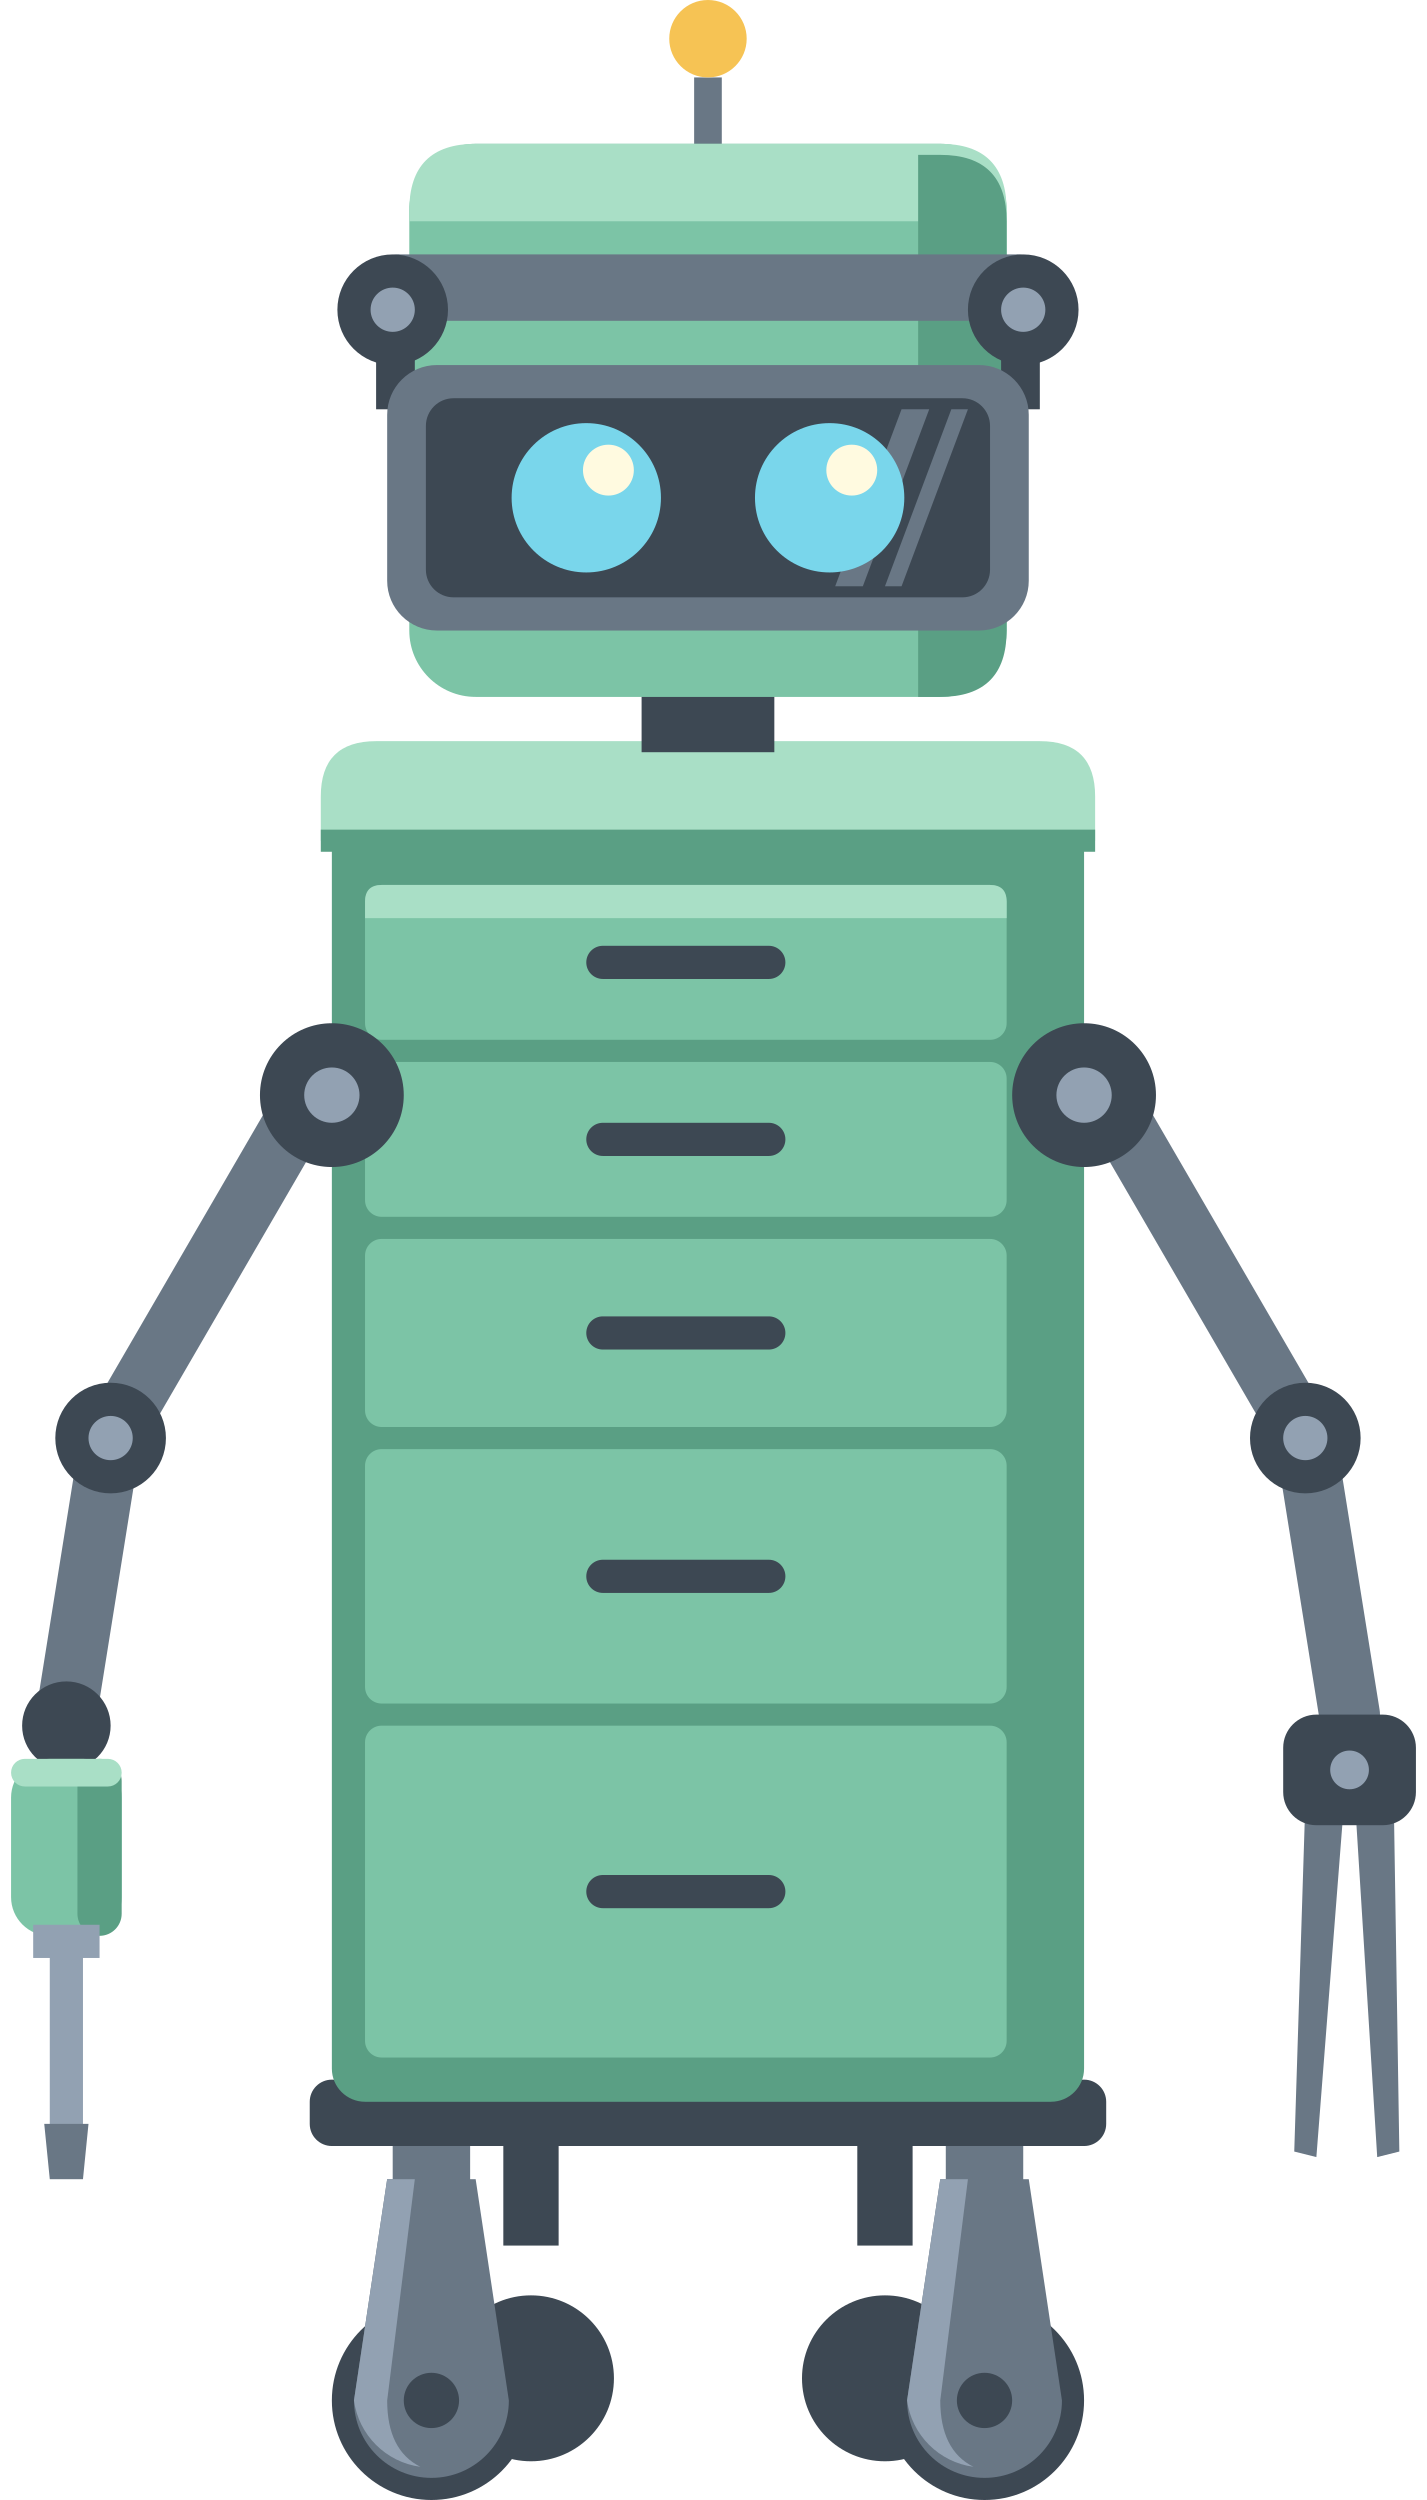
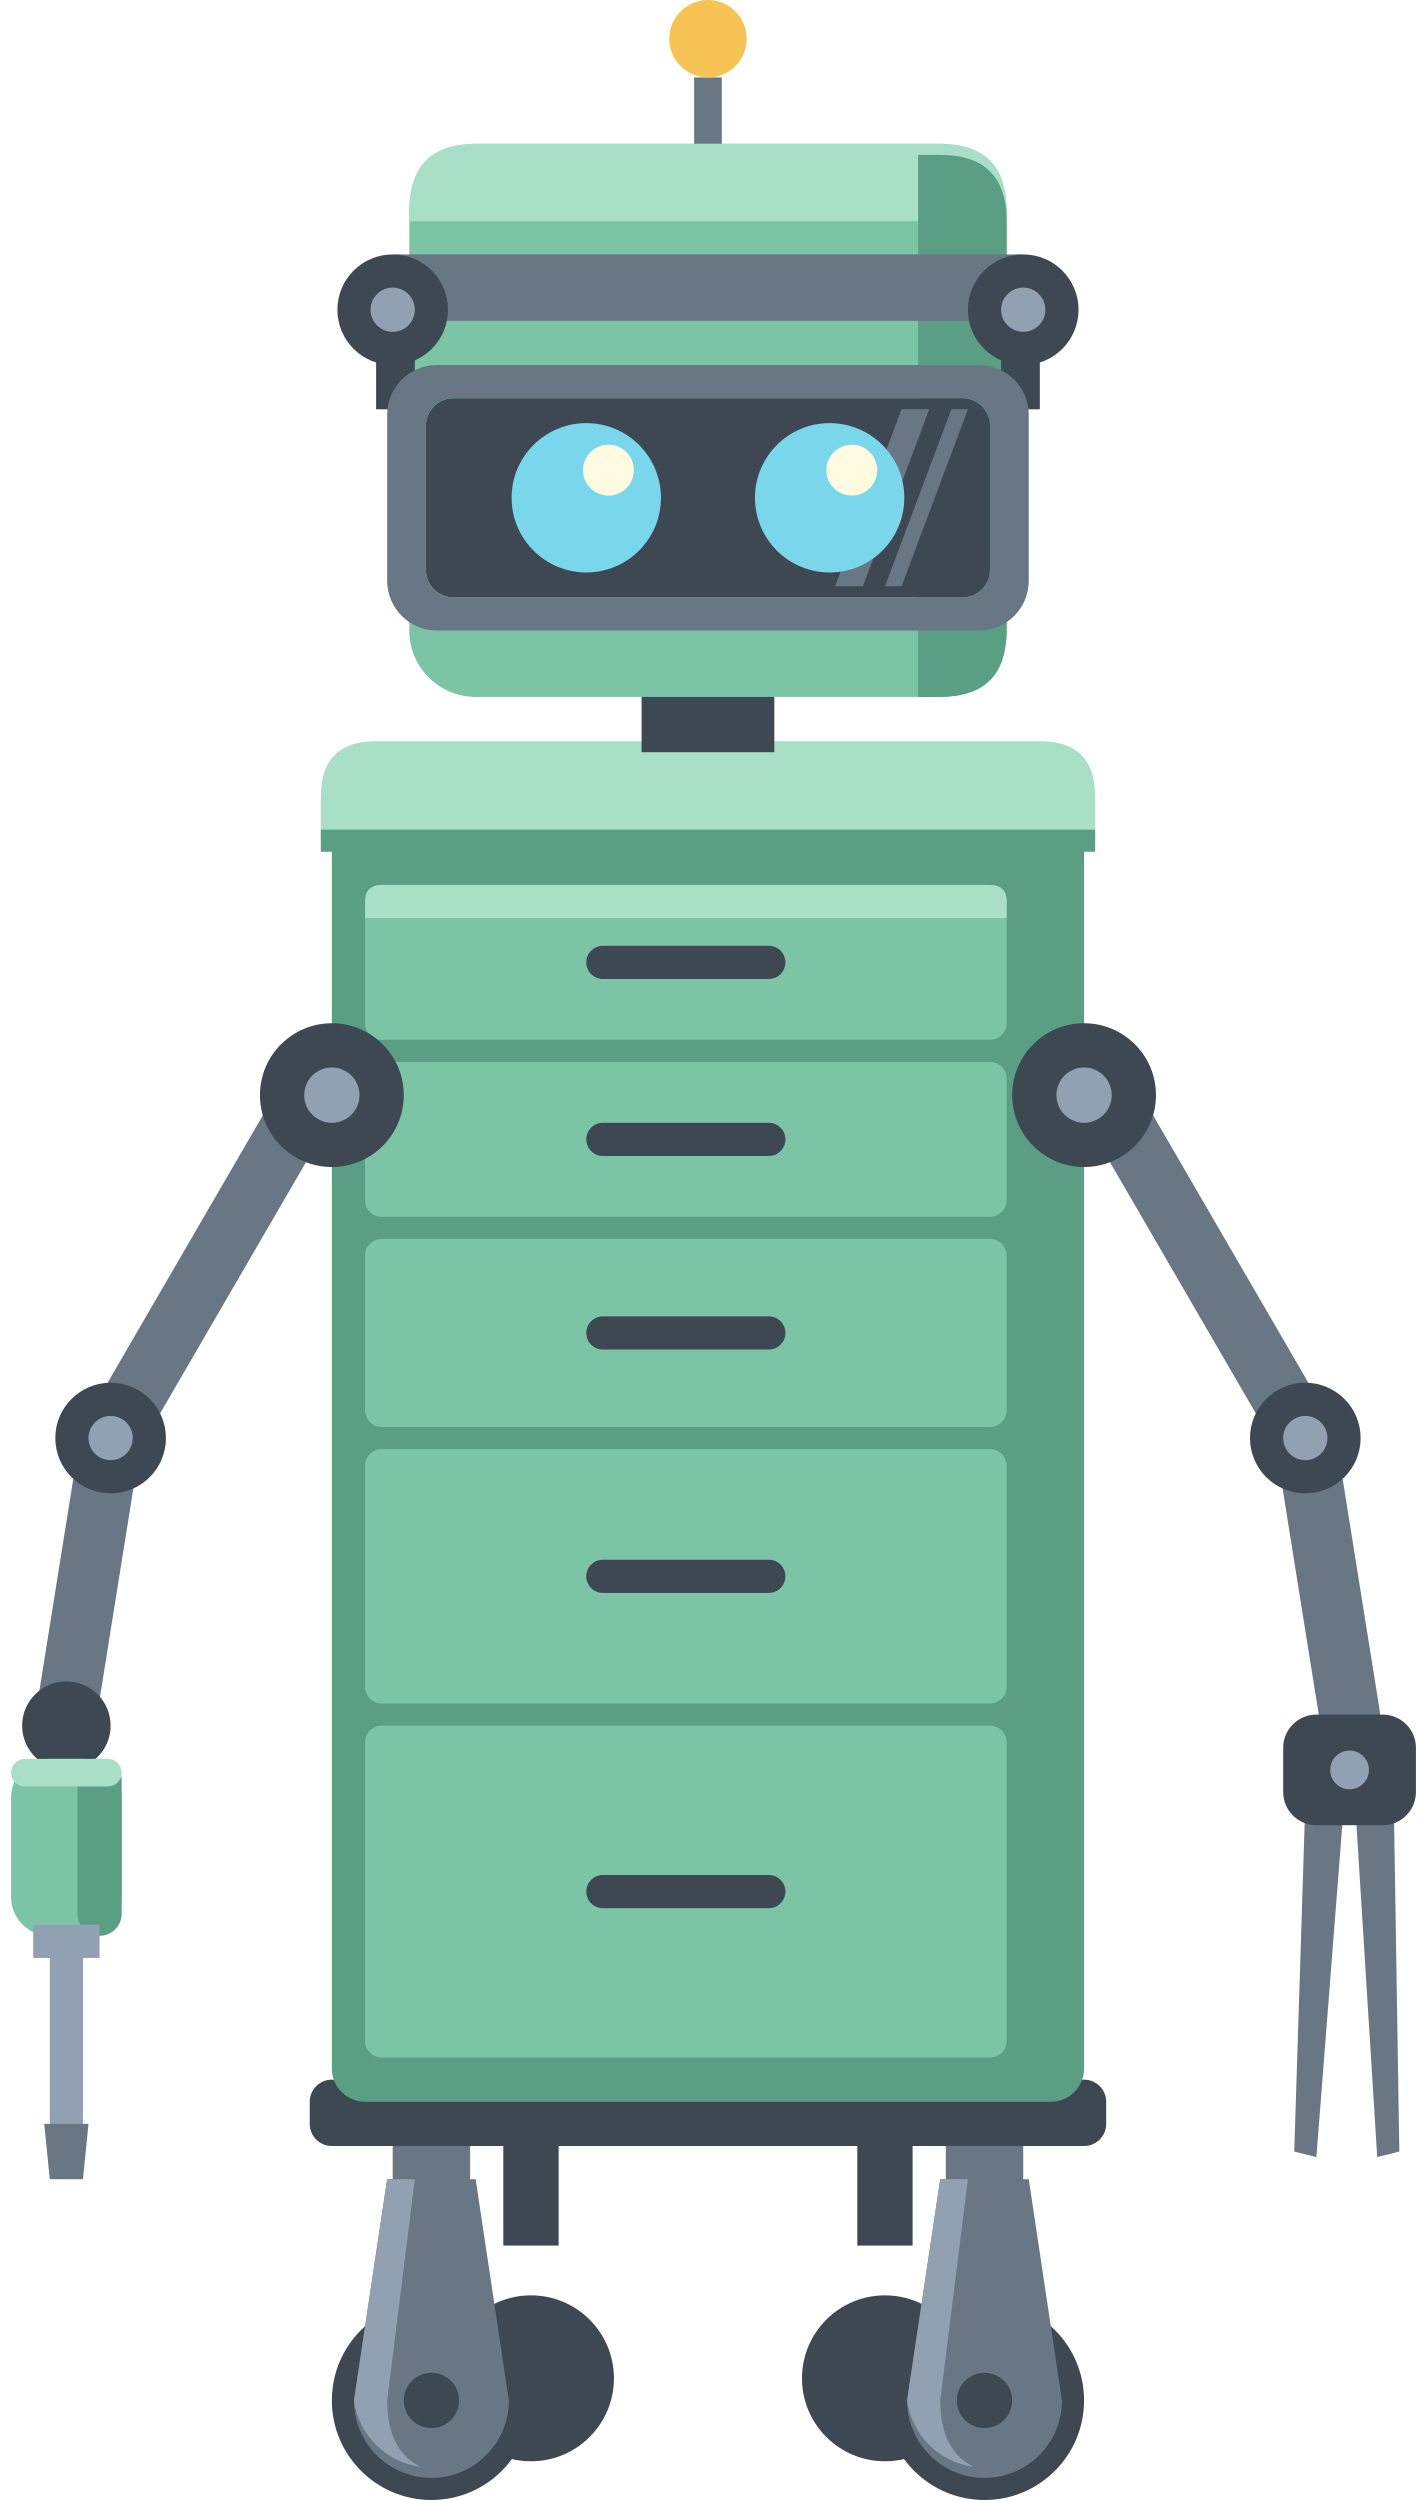
- <svg xmlns="http://www.w3.org/2000/svg" width="258" height="452" viewBox="128 24 258 452" role="img" aria-labelledby="tinker-title tinker-desc">
-   <path d="M256 52V38" stroke="#697785" stroke-width="5" />
-   <circle cx="256" cy="31" r="7" fill="#f6c354" />
-   <rect x="219" y="410" width="10" height="20" fill="#3d4853" />
-   <rect x="283" y="410" width="10" height="20" fill="#3d4853" />
-   <circle cx="224" cy="454" r="15" fill="#3d4853" />
-   <circle cx="288" cy="454" r="15" fill="#3d4853" />
-   <rect x="199" y="410" width="14" height="10" fill="#697785" />
-   <rect x="299" y="410" width="14" height="10" fill="#697785" />
-   <circle cx="206" cy="458" r="18" fill="#3d4853" />
-   <circle cx="306" cy="458" r="18" fill="#3d4853" />
-   <path d="M198 418h16l6 40a14 14 0 0 1-28 0Z" fill="#697785" />
-   <path d="M298 418h16l6 40a14 14 0 0 1-28 0Z" fill="#697785" />
-   <path d="M198 418h5l-5 40q0 9 6 12a14 14 0 0 1-12-12Z" fill="#92a1b2" />
-   <path d="M298 418h5l-5 40q0 9 6 12a14 14 0 0 1-12-12Z" fill="#92a1b2" />
-   <circle cx="206" cy="458" r="5" fill="#3d4853" />
-   <circle cx="306" cy="458" r="5" fill="#3d4853" />
-   <rect x="184" y="400" width="144" height="12" rx="4" fill="#3d4853" />
-   <rect x="188" y="170" width="136" height="234" rx="6" fill="#5a9f84" />
-   <path d="M196 158h120q10 0 10 10v8H186v-8q0-10 10-10Z" fill="#a9dfc6" />
-   <rect x="186" y="174" width="140" height="4" fill="#5a9f84" />
-   <rect x="194" y="184" width="116" height="28" rx="3" fill="#7cc4a6" />
-   <rect x="194" y="216" width="116" height="28" rx="3" fill="#7cc4a6" />
-   <rect x="194" y="248" width="116" height="34" rx="3" fill="#7cc4a6" />
-   <rect x="194" y="286" width="116" height="46" rx="3" fill="#7cc4a6" />
-   <rect x="194" y="336" width="116" height="60" rx="3" fill="#7cc4a6" />
-   <path d="M194 187q0-3 3-3h110q3 0 3 3v3H194Z" fill="#a9dfc6" />
-   <rect x="234" y="195" width="36" height="6" rx="3" fill="#3d4853" />
-   <rect x="234" y="227" width="36" height="6" rx="3" fill="#3d4853" />
-   <rect x="234" y="262" width="36" height="6" rx="3" fill="#3d4853" />
-   <rect x="234" y="306" width="36" height="6" rx="3" fill="#3d4853" />
-   <rect x="234" y="363" width="36" height="6" rx="3" fill="#3d4853" />
-   <path d="M184 222 148 284 140 334" fill="none" stroke="#697785" stroke-width="11" stroke-linecap="round" stroke-linejoin="round" />
-   <circle cx="148" cy="284" r="10" fill="#3d4853" />
-   <circle cx="148" cy="284" r="4" fill="#92a1b2" />
-   <circle cx="140" cy="336" r="8" fill="#3d4853" />
-   <rect x="130" y="342" width="20" height="32" rx="7" fill="#7cc4a6" />
-   <rect x="142" y="342" width="8" height="32" rx="4" fill="#5a9f84" />
-   <rect x="130" y="342" width="20" height="5" rx="2.5" fill="#a9dfc6" />
-   <rect x="134" y="372" width="12" height="6" fill="#92a1b2" />
-   <rect x="137" y="376" width="6" height="34" fill="#92a1b2" />
-   <path d="M136 408h8l-1 10h-6Z" fill="#697785" />
-   <circle cx="188" cy="222" r="13" fill="#3d4853" />
-   <circle cx="188" cy="222" r="5" fill="#92a1b2" />
-   <path d="M328 222 364 284 372 334" fill="none" stroke="#697785" stroke-width="11" stroke-linecap="round" stroke-linejoin="round" />
-   <circle cx="364" cy="284" r="10" fill="#3d4853" />
-   <circle cx="364" cy="284" r="4" fill="#92a1b2" />
-   <path d="M364 350h7l-5 64-4-1ZM373 350h7l1 63-4 1Z" fill="#697785" />
-   <rect x="360" y="334" width="24" height="20" rx="6" fill="#3d4853" />
-   <circle cx="372" cy="344" r="3.5" fill="#92a1b2" />
-   <circle cx="324" cy="222" r="13" fill="#3d4853" />
-   <circle cx="324" cy="222" r="5" fill="#92a1b2" />
-   <rect x="244" y="148" width="24" height="12" fill="#3d4853" />
-   <rect x="202" y="50" width="108" height="100" rx="12" fill="#7cc4a6" />
-   <path d="M214 50h84q12 0 12 12v2H202v-2q0-12 12-12Z" fill="#a9dfc6" />
-   <path d="M294 52h4q12 0 12 12v74q0 12-12 12h-4Z" fill="#5a9f84" />
-   <rect x="196" y="70" width="120" height="12" rx="4" fill="#697785" />
-   <rect x="196" y="76" width="7" height="22" fill="#3d4853" />
-   <rect x="309" y="76" width="7" height="22" fill="#3d4853" />
-   <rect x="198" y="90" width="116" height="48" rx="9" fill="#697785" />
-   <rect x="205" y="96" width="102" height="36" rx="5" fill="#3d4853" />
-   <path d="M291 98h5l-12 32h-5ZM300 98h3l-12 32h-3Z" fill="#697785" />
-   <circle cx="234" cy="114" r="13.5" fill="#79d6eb" />
-   <circle cx="278" cy="114" r="13.5" fill="#79d6eb" />
-   <path d="M241.7 104.8A12 12 0 0 1 231.9 125.8 12 12 0 0 0 241.7 104.8ZM285.7 104.8A12 12 0 0 1 275.9 125.8 12 12 0 0 0 285.7 104.8Z" fill="#4fb0c5" />
-   <circle cx="238" cy="109" r="4.6" fill="#fffae0" />
-   <circle cx="282" cy="109" r="4.6" fill="#fffae0" />
-   <circle cx="199" cy="80" r="10" fill="#3d4853" />
-   <circle cx="313" cy="80" r="10" fill="#3d4853" />
-   <circle cx="199" cy="80" r="4" fill="#92a1b2" />
-   <circle cx="313" cy="80" r="4" fill="#92a1b2" />
+ <svg xmlns="http://www.w3.org/2000/svg" width="258" height="452" viewBox="128 24 258 452" role="img" aria-labelledby="tinker-title tinker-desc" class="r86" data-idle="blink blink tilt tilt roll visor" data-work="drive drive pinch pinch visor roll">
+   <style>
+ .r86[data-act=visor] .visor{animation:r86-flip 2s ease-in-out}
+ .r86[data-act=visor] .head{animation:r86-lift 2s ease-in-out}
+ .r86[data-act=visor] .neck{animation:r86-stretch 2s ease-in-out}
+ .r86[data-act=visor] .ant{animation:r86-ant-lift 2s ease-in-out}
+ .r86[data-act=visor] .lens{animation:r86-peer 2s ease-in-out}
+ .r86[data-act=drive] .arm-l{animation:r86-drive-arm 1.8s ease-in-out}
+ .r86[data-act=drive] .fore-l{animation:r86-drive-fore 1.8s ease-in-out}
+ .r86[data-act=drive] .tip{animation:r86-twist 1.8s ease-in-out}
+ .r86[data-act=drive] .grip{animation:r86-turn 1.8s ease-in-out}
+ .r86[data-act=drive] .head{animation:r86-look-down 1.8s ease-in-out}
+ .r86[data-act=drive] .lens{animation:r86-glance-down 1.8s ease-in-out}
+ .r86[data-act=pinch] .arm-r{animation:r86-pinch-arm 1.6s ease-in-out}
+ .r86[data-act=pinch] .fore-r{animation:r86-pinch-fore 1.6s ease-in-out}
+ .r86[data-act=pinch] .jaw-l{animation:r86-jaw-l 1.6s ease-in-out}
+ .r86[data-act=pinch] .jaw-r{animation:r86-jaw-r 1.6s ease-in-out}
+ .r86[data-act=pinch] .chest{animation:r86-tug 1.6s ease-in-out}
+ .r86[data-act=roll] .bot{animation:r86-roll 1.8s ease-in-out}
+ .r86[data-act=roll] .chest{animation:r86-rock 1.8s ease-in-out}
+ .r86[data-act=roll] .arm-l,.r86[data-act=roll] .arm-r{animation:r86-lag 1.8s ease-in-out}
+ .r86[data-act=roll] .ant{animation:r86-ant-roll 1.8s ease-in-out}
+ .r86[data-act=tilt] .head{animation:r86-cock 1.6s ease-in-out}
+ .r86[data-act=tilt] .lens{animation:r86-glance 1.6s ease-in-out}
+ .r86[data-act=tilt] .ant{animation:r86-ant-tilt 1.6s ease-in-out}
+ .r86[data-act=blink] .lens{animation:r86-blink .4s ease-in-out}
+ /* the neck stretches 1/12 per unit the head lifts, so it stays tucked under the head */
+ @keyframes r86-flip{0%,8%,84%,100%{transform:none}28%{transform:scaleY(-.62)}36%,66%{transform:scaleY(-.54)}91%{transform:scaleY(.9)}}
+ @keyframes r86-lift{0%,12%,100%{transform:none}34%{transform:translateY(-8px) rotate(0deg)}48%{transform:translateY(-8px) rotate(-4deg)}62%{transform:translateY(-8px) rotate(3deg)}78%{transform:translateY(0) rotate(0deg)}}
+ @keyframes r86-stretch{0%,12%,100%{transform:none}34%,62%{transform:scaleY(1.667)}78%{transform:scaleY(1)}}
+ @keyframes r86-peer{0%,30%,76%,100%{transform:none}42%,50%{transform:translateX(-5px)}58%,66%{transform:translateX(5px)}}
+ @keyframes r86-ant-lift{0%,100%{transform:none}36%{transform:rotate(7deg)}50%{transform:rotate(-8deg)}64%{transform:rotate(9deg)}80%{transform:rotate(-5deg)}92%{transform:rotate(2deg)}}
+ @keyframes r86-drive-arm{0%,100%{transform:none}12%{transform:rotate(3deg)}32%,70%{transform:rotate(-5deg)}86%{transform:rotate(1.5deg)}}
+ @keyframes r86-drive-fore{0%,100%{transform:none}12%{transform:rotate(5deg)}32%{transform:rotate(-21.5deg)}42%{transform:rotate(-19.5deg)}52%{transform:rotate(-21.5deg)}62%{transform:rotate(-19.5deg)}70%{transform:rotate(-21.5deg)}88%{transform:rotate(3deg)}}
+ @keyframes r86-twist{0%,32%,46%,60%,100%{transform:none}39%,53%{transform:scaleX(.3)}}
+ @keyframes r86-turn{0%,32%,46%,60%,100%{transform:none}39%,53%{transform:translateX(-12px)}}
+ @keyframes r86-look-down{0%,100%{transform:none}28%,72%{transform:translateY(3px) rotate(-3deg)}}
+ @keyframes r86-glance-down{0%,100%{transform:none}26%,74%{transform:translate(-5px,3px)}}
+ @keyframes r86-pinch-arm{0%,100%{transform:none}24%,48%{transform:rotate(6deg)}62%{transform:rotate(-4deg)}82%{transform:rotate(1.5deg)}}
+ @keyframes r86-pinch-fore{0%,100%{transform:none}24%,48%{transform:rotate(16deg)}62%{transform:rotate(-6deg)}82%{transform:rotate(2deg)}}
+ @keyframes r86-jaw-l{0%,14%,46%,100%{transform:none}28%,36%{transform:rotate(14deg)}}
+ @keyframes r86-jaw-r{0%,14%,46%,100%{transform:none}28%,36%{transform:rotate(-14deg)}}
+ @keyframes r86-tug{0%,48%,100%{transform:none}62%{transform:rotate(1.2deg)}80%{transform:rotate(-.5deg)}}
+ @keyframes r86-roll{0%,100%{transform:none}26%{transform:translateX(-7px)}56%{transform:translateX(4px)}80%{transform:translateX(-1.5px)}}
+ @keyframes r86-rock{0%,100%{transform:none}20%{transform:rotate(1.2deg)}48%{transform:rotate(-1deg)}74%{transform:rotate(.4deg)}}
+ @keyframes r86-lag{0%,100%{transform:none}24%{transform:rotate(-4deg)}52%{transform:rotate(3deg)}78%{transform:rotate(-1deg)}}
+ @keyframes r86-ant-roll{0%,100%{transform:none}24%{transform:rotate(12deg)}52%{transform:rotate(-9deg)}78%{transform:rotate(3deg)}}
+ @keyframes r86-cock{0%,100%{transform:none}24%,52%{transform:rotate(-6deg)}78%{transform:rotate(1.5deg)}}
+ @keyframes r86-glance{0%,100%{transform:none}18%,56%{transform:translateX(-5px)}}
+ @keyframes r86-ant-tilt{0%,100%{transform:none}30%{transform:rotate(-10deg)}56%{transform:rotate(5deg)}80%{transform:rotate(-2deg)}}
+ @keyframes r86-blink{0%,100%{transform:none}45%,55%{transform:scaleY(.1)}}
+ </style>
+   <g class="bot" style="transform-origin:256px 476px">
+     <g class="chest" style="transform-origin:256px 410px">
+       <g class="head" style="transform-origin:256px 150px">
+         <g class="ant" style="transform-origin:256px 52px">
+           <path d="M256 52V38" stroke="#697785" stroke-width="5" />
+           <circle cx="256" cy="31" r="7" fill="#f6c354" />
+         </g>
+       </g>
+     </g>
+     <rect x="219" y="410" width="10" height="20" fill="#3d4853" />
+     <rect x="283" y="410" width="10" height="20" fill="#3d4853" />
+     <circle cx="224" cy="454" r="15" fill="#3d4853" />
+     <circle cx="288" cy="454" r="15" fill="#3d4853" />
+     <rect x="199" y="410" width="14" height="10" fill="#697785" />
+     <rect x="299" y="410" width="14" height="10" fill="#697785" />
+     <circle cx="206" cy="458" r="18" fill="#3d4853" />
+     <circle cx="306" cy="458" r="18" fill="#3d4853" />
+     <path d="M198 418h16l6 40a14 14 0 0 1-28 0Z" fill="#697785" />
+     <path d="M298 418h16l6 40a14 14 0 0 1-28 0Z" fill="#697785" />
+     <path d="M198 418h5l-5 40q0 9 6 12a14 14 0 0 1-12-12Z" fill="#92a1b2" />
+     <path d="M298 418h5l-5 40q0 9 6 12a14 14 0 0 1-12-12Z" fill="#92a1b2" />
+     <circle cx="206" cy="458" r="5" fill="#3d4853" />
+     <circle cx="306" cy="458" r="5" fill="#3d4853" />
+     <g class="chest" style="transform-origin:256px 410px">
+       <rect x="184" y="400" width="144" height="12" rx="4" fill="#3d4853" />
+       <rect x="188" y="170" width="136" height="234" rx="6" fill="#5a9f84" />
+       <path d="M196 158h120q10 0 10 10v8H186v-8q0-10 10-10Z" fill="#a9dfc6" />
+       <rect x="186" y="174" width="140" height="4" fill="#5a9f84" />
+       <rect x="194" y="184" width="116" height="28" rx="3" fill="#7cc4a6" />
+       <rect x="194" y="216" width="116" height="28" rx="3" fill="#7cc4a6" />
+       <rect x="194" y="248" width="116" height="34" rx="3" fill="#7cc4a6" />
+       <rect x="194" y="286" width="116" height="46" rx="3" fill="#7cc4a6" />
+       <rect x="194" y="336" width="116" height="60" rx="3" fill="#7cc4a6" />
+       <path d="M194 187q0-3 3-3h110q3 0 3 3v3H194Z" fill="#a9dfc6" />
+       <rect x="234" y="195" width="36" height="6" rx="3" fill="#3d4853" />
+       <rect x="234" y="227" width="36" height="6" rx="3" fill="#3d4853" />
+       <rect x="234" y="262" width="36" height="6" rx="3" fill="#3d4853" />
+       <rect x="234" y="306" width="36" height="6" rx="3" fill="#3d4853" />
+       <rect x="234" y="363" width="36" height="6" rx="3" fill="#3d4853" />
+       <g class="arm-l" style="transform-origin:188px 222px">
+         <path d="M184 222 148 284" fill="none" stroke="#697785" stroke-width="11" stroke-linecap="round" stroke-linejoin="round" />
+         <g class="fore-l" style="transform-origin:148px 284px">
+           <path d="M148 284 140 334" fill="none" stroke="#697785" stroke-width="11" stroke-linecap="round" stroke-linejoin="round" />
+         </g>
+         <circle cx="148" cy="284" r="10" fill="#3d4853" />
+         <circle cx="148" cy="284" r="4" fill="#92a1b2" />
+         <g class="fore-l" style="transform-origin:148px 284px">
+           <circle cx="140" cy="336" r="8" fill="#3d4853" />
+           <rect x="130" y="342" width="20" height="32" rx="7" fill="#7cc4a6" />
+           <g class="grip">
+             <rect x="142" y="342" width="8" height="32" rx="4" fill="#5a9f84" />
+           </g>
+           <rect x="130" y="342" width="20" height="5" rx="2.5" fill="#a9dfc6" />
+           <rect x="134" y="372" width="12" height="6" fill="#92a1b2" />
+           <rect x="137" y="376" width="6" height="34" fill="#92a1b2" />
+           <g class="tip" style="transform-origin:140px 413px">
+             <path d="M136 408h8l-1 10h-6Z" fill="#697785" />
+           </g>
+         </g>
+       </g>
+       <circle cx="188" cy="222" r="13" fill="#3d4853" />
+       <circle cx="188" cy="222" r="5" fill="#92a1b2" />
+       <g class="arm-r" style="transform-origin:324px 222px">
+         <path d="M328 222 364 284" fill="none" stroke="#697785" stroke-width="11" stroke-linecap="round" stroke-linejoin="round" />
+         <g class="fore-r" style="transform-origin:364px 284px">
+           <path d="M364 284 372 334" fill="none" stroke="#697785" stroke-width="11" stroke-linecap="round" stroke-linejoin="round" />
+         </g>
+         <circle cx="364" cy="284" r="10" fill="#3d4853" />
+         <circle cx="364" cy="284" r="4" fill="#92a1b2" />
+         <g class="fore-r" style="transform-origin:364px 284px">
+           <g class="jaw-l" style="transform-origin:372px 344px">
+             <path d="M364 350h7l-5 64-4-1Z" fill="#697785" />
+           </g>
+           <g class="jaw-r" style="transform-origin:372px 344px">
+             <path d="M373 350h7l1 63-4 1Z" fill="#697785" />
+           </g>
+           <rect x="360" y="334" width="24" height="20" rx="6" fill="#3d4853" />
+           <circle cx="372" cy="344" r="3.5" fill="#92a1b2" />
+         </g>
+       </g>
+       <circle cx="324" cy="222" r="13" fill="#3d4853" />
+       <circle cx="324" cy="222" r="5" fill="#92a1b2" />
+       <g class="neck" style="transform-origin:256px 160px">
+         <rect x="244" y="148" width="24" height="12" fill="#3d4853" />
+       </g>
+       <g class="head" style="transform-origin:256px 150px">
+         <rect x="202" y="50" width="108" height="100" rx="12" fill="#7cc4a6" />
+         <path d="M214 50h84q12 0 12 12v2H202v-2q0-12 12-12Z" fill="#a9dfc6" />
+         <path d="M294 52h4q12 0 12 12v74q0 12-12 12h-4Z" fill="#5a9f84" />
+         <rect x="196" y="70" width="120" height="12" rx="4" fill="#697785" />
+         <g class="visor" style="transform-origin:256px 80px">
+           <rect x="196" y="76" width="7" height="22" fill="#3d4853" />
+           <rect x="309" y="76" width="7" height="22" fill="#3d4853" />
+         </g>
+         <rect x="205" y="96" width="102" height="36" rx="5" fill="#3d4853" />
+         <g class="visor" style="transform-origin:256px 80px">
+           <path d="M291 98h5l-12 32h-5ZM300 98h3l-12 32h-3Z" fill="#697785" />
+         </g>
+         <g class="lens" style="transform-origin:256px 114px">
+           <circle cx="234" cy="114" r="13.5" fill="#79d6eb" />
+           <circle cx="278" cy="114" r="13.5" fill="#79d6eb" />
+           <path d="M241.7 104.8A12 12 0 0 1 231.9 125.8 12 12 0 0 0 241.7 104.8ZM285.7 104.8A12 12 0 0 1 275.9 125.8 12 12 0 0 0 285.7 104.8Z" fill="#4fb0c5" />
+           <circle cx="238" cy="109" r="4.6" fill="#fffae0" />
+           <circle cx="282" cy="109" r="4.6" fill="#fffae0" />
+         </g>
+         <g class="visor" style="transform-origin:256px 80px">
+           <path d="M207 90h98a9 9 0 0 1 9 9v30a9 9 0 0 1-9 9H207a9 9 0 0 1-9-9V99a9 9 0 0 1 9-9ZM210 96h92a5 5 0 0 1 5 5v26a5 5 0 0 1-5 5h-92a5 5 0 0 1-5-5v-26a5 5 0 0 1 5-5Z" fill="#697785" fill-rule="evenodd" />
+         </g>
+         <circle cx="199" cy="80" r="10" fill="#3d4853" />
+         <circle cx="313" cy="80" r="10" fill="#3d4853" />
+         <circle cx="199" cy="80" r="4" fill="#92a1b2" />
+         <circle cx="313" cy="80" r="4" fill="#92a1b2" />
+       </g>
+     </g>
+   </g>
</svg>
